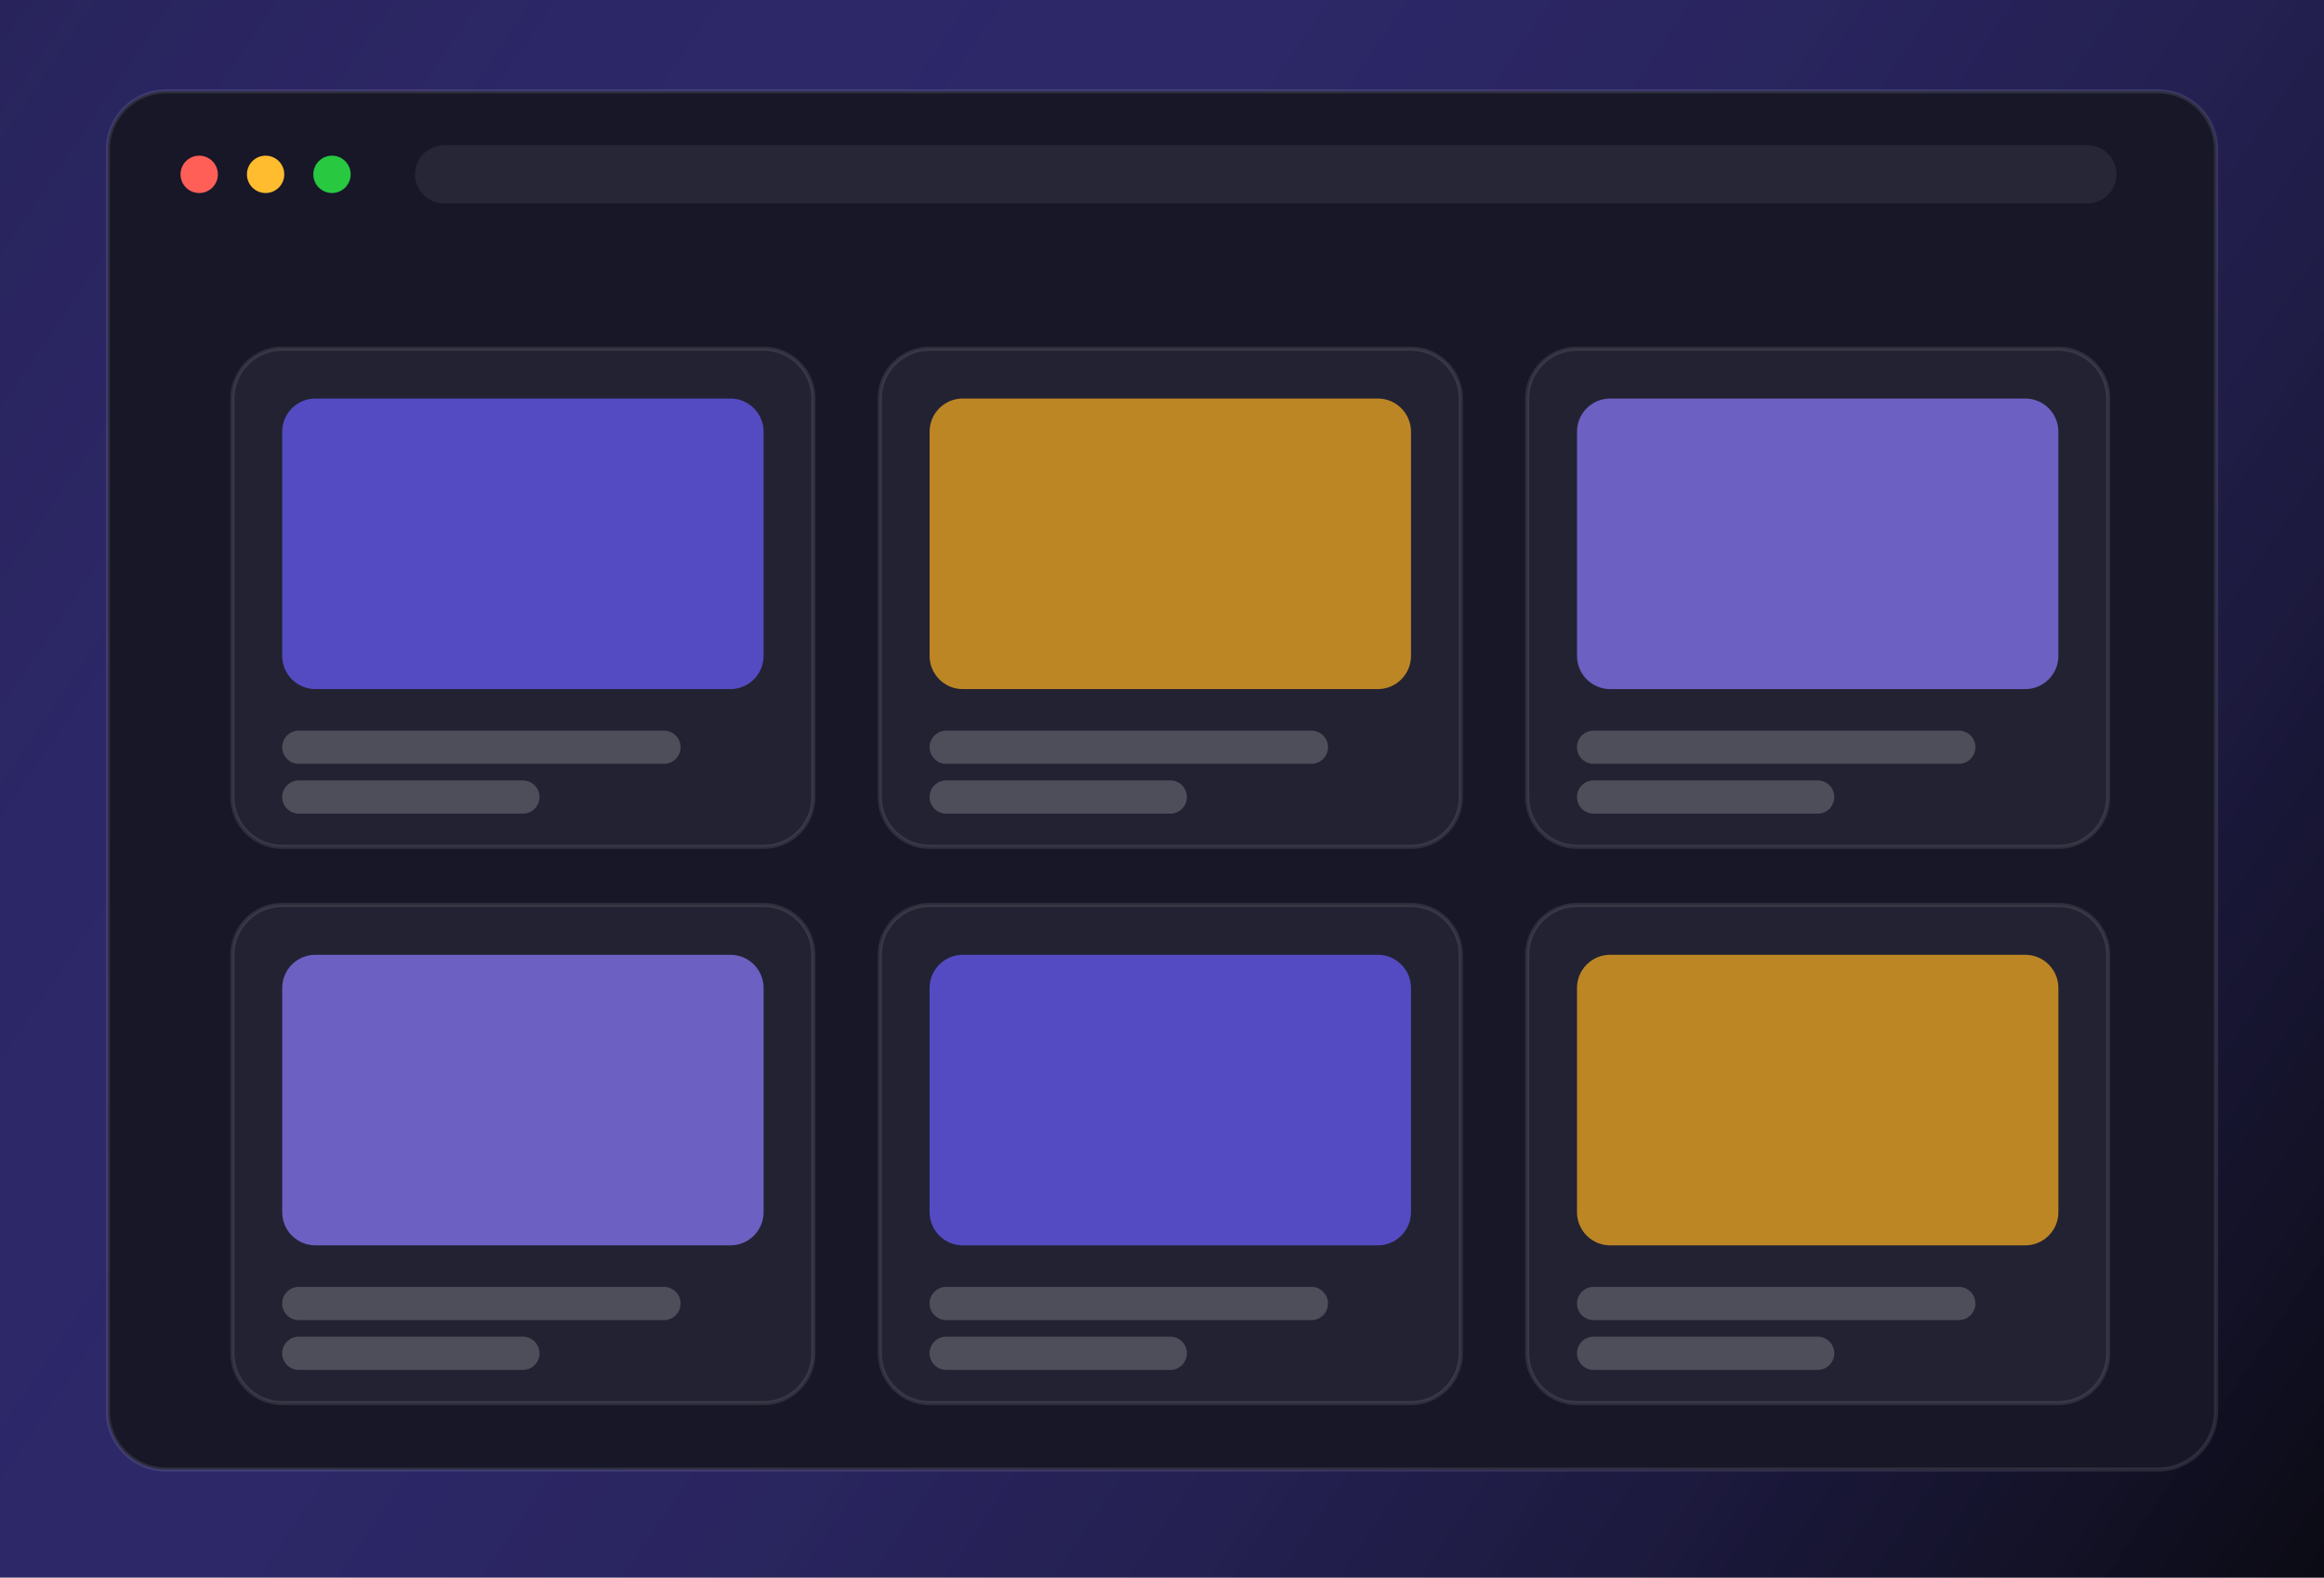
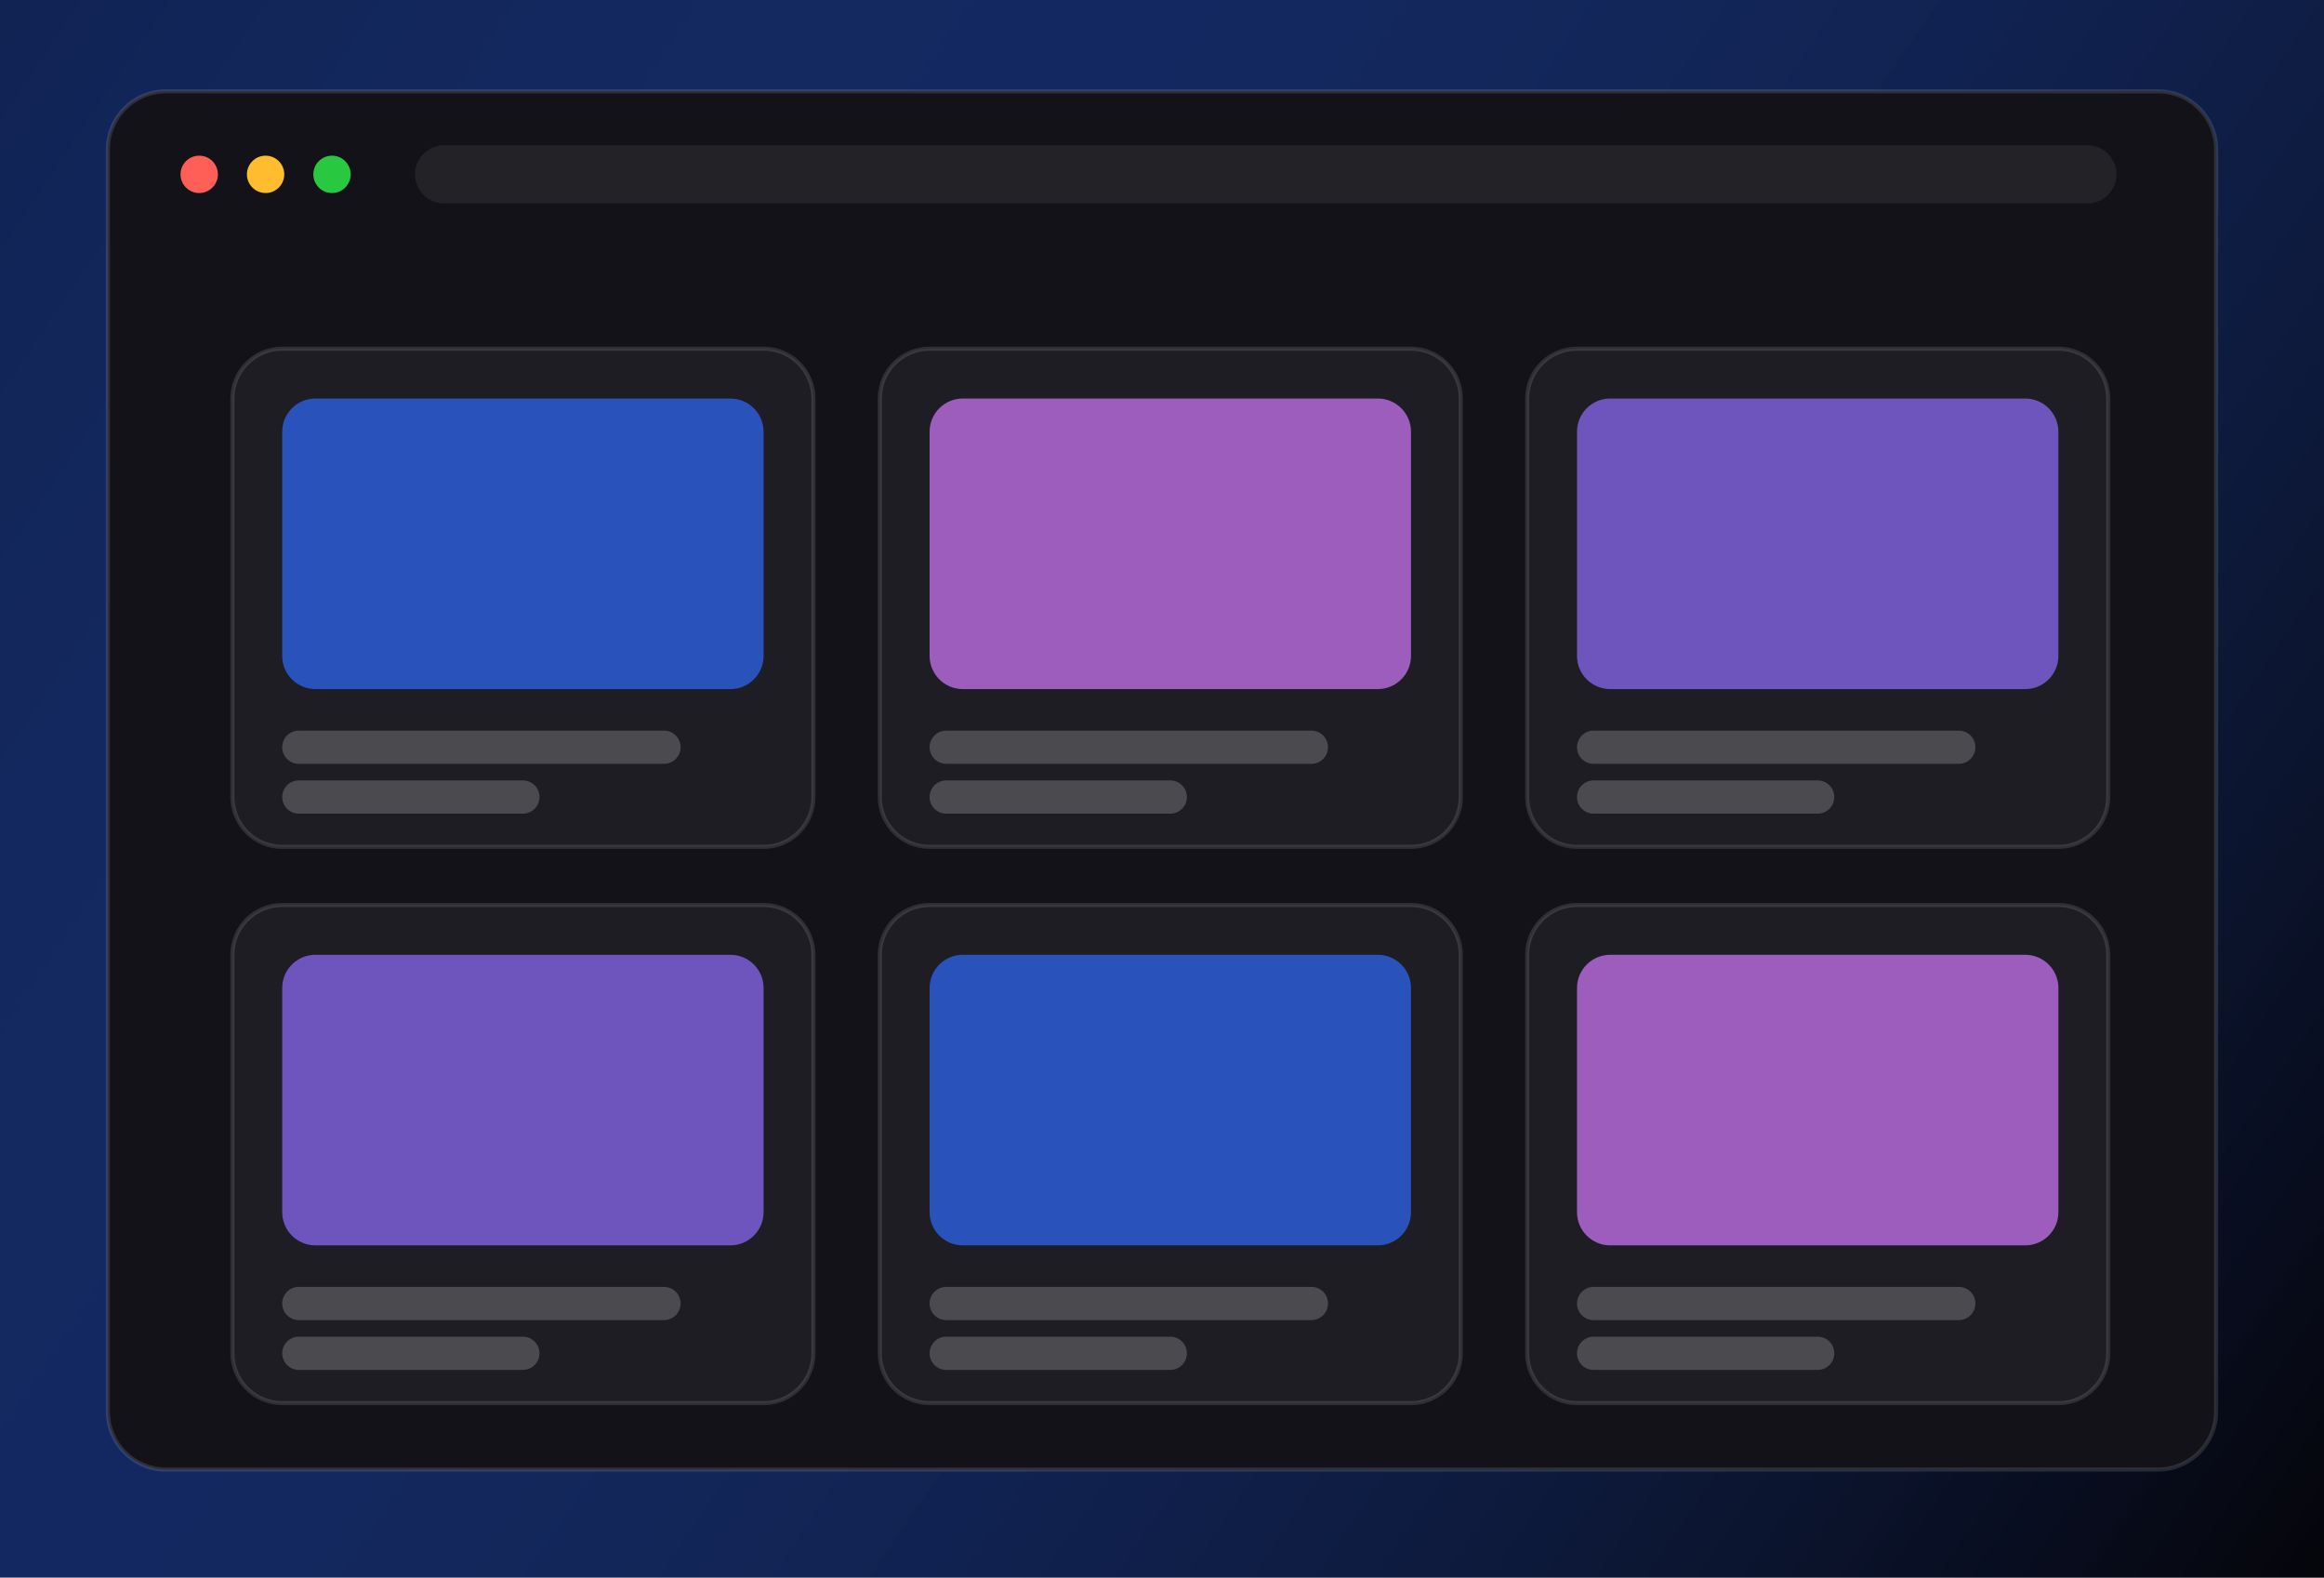
<svg xmlns="http://www.w3.org/2000/svg" viewBox="0 0 560 380" width="560" height="380" role="img">
  <defs>
    <linearGradient id="bg" x1="0" y1="0" x2="560" y2="380" gradientUnits="userSpaceOnUse">
-       <stop offset="0" stop-color="#6a5cff" stop-opacity=".30" />
-       <stop offset="1" stop-color="#0b0b14" />
+       <stop offset="0" stop-color="#2d69fb" stop-opacity=".30" />
+       <stop offset="1" stop-color="#05050a" />
    </linearGradient>
    <clipPath id="clip">
      <rect x="26" y="60" width="508" height="294" rx="10" />
    </clipPath>
  </defs>
-   <rect width="560" height="380" fill="#0b0b14" />
+   <rect width="560" height="380" fill="#05050a" />
  <rect width="560" height="380" fill="url(#bg)" />
-   <rect x="26" y="22" width="508" height="332" rx="14" fill="#171728" stroke="rgba(255,255,255,0.10)" />
+   <rect x="26" y="22" width="508" height="332" rx="14" fill="#121218" stroke="rgba(255,255,255,0.12)" />
  <circle cx="48" cy="42" r="4.5" fill="#ff5f57" />
  <circle cx="64" cy="42" r="4.5" fill="#febc2e" />
  <circle cx="80" cy="42" r="4.5" fill="#28c840" />
  <rect x="100" y="35" width="410" height="14" rx="7" fill="rgba(255,255,255,.07)" />
  <g clip-path="url(#clip)">
-     <rect x="56" y="84" width="140" height="120" rx="12" fill="rgba(255,255,255,.05)" stroke="rgba(255,255,255,0.10)" />
-     <rect x="68" y="96" width="116" height="70" rx="8" fill="#6a5cff" opacity=".7" />
+     <rect x="56" y="84" width="140" height="120" rx="12" fill="rgba(255,255,255,.05)" stroke="rgba(255,255,255,0.12)" />
+     <rect x="68" y="96" width="116" height="70" rx="8" fill="#2d69fb" opacity=".7" />
    <rect x="68" y="176" width="96" height="8" rx="4" fill="rgba(255,255,255,.20)" />
    <rect x="68" y="188" width="62" height="8" rx="4" fill="rgba(255,255,255,.20)" />
-     <rect x="212" y="84" width="140" height="120" rx="12" fill="rgba(255,255,255,.05)" stroke="rgba(255,255,255,0.10)" />
-     <rect x="224" y="96" width="116" height="70" rx="8" fill="#ffb020" opacity=".7" />
+     <rect x="212" y="84" width="140" height="120" rx="12" fill="rgba(255,255,255,.05)" stroke="rgba(255,255,255,0.12)" />
+     <rect x="224" y="96" width="116" height="70" rx="8" fill="#d278fe" opacity=".7" />
    <rect x="224" y="176" width="96" height="8" rx="4" fill="rgba(255,255,255,.20)" />
    <rect x="224" y="188" width="62" height="8" rx="4" fill="rgba(255,255,255,.20)" />
-     <rect x="368" y="84" width="140" height="120" rx="12" fill="rgba(255,255,255,.05)" stroke="rgba(255,255,255,0.10)" />
-     <rect x="380" y="96" width="116" height="70" rx="8" fill="#8b7bff" opacity=".7" />
+     <rect x="368" y="84" width="140" height="120" rx="12" fill="rgba(255,255,255,.05)" stroke="rgba(255,255,255,0.12)" />
+     <rect x="380" y="96" width="116" height="70" rx="8" fill="#8f6cff" opacity=".7" />
    <rect x="380" y="176" width="96" height="8" rx="4" fill="rgba(255,255,255,.20)" />
    <rect x="380" y="188" width="62" height="8" rx="4" fill="rgba(255,255,255,.20)" />
-     <rect x="56" y="218" width="140" height="120" rx="12" fill="rgba(255,255,255,.05)" stroke="rgba(255,255,255,0.10)" />
-     <rect x="68" y="230" width="116" height="70" rx="8" fill="#8b7bff" opacity=".7" />
+     <rect x="56" y="218" width="140" height="120" rx="12" fill="rgba(255,255,255,.05)" stroke="rgba(255,255,255,0.12)" />
+     <rect x="68" y="230" width="116" height="70" rx="8" fill="#8f6cff" opacity=".7" />
    <rect x="68" y="310" width="96" height="8" rx="4" fill="rgba(255,255,255,.20)" />
    <rect x="68" y="322" width="62" height="8" rx="4" fill="rgba(255,255,255,.20)" />
-     <rect x="212" y="218" width="140" height="120" rx="12" fill="rgba(255,255,255,.05)" stroke="rgba(255,255,255,0.10)" />
-     <rect x="224" y="230" width="116" height="70" rx="8" fill="#6a5cff" opacity=".7" />
+     <rect x="212" y="218" width="140" height="120" rx="12" fill="rgba(255,255,255,.05)" stroke="rgba(255,255,255,0.12)" />
+     <rect x="224" y="230" width="116" height="70" rx="8" fill="#2d69fb" opacity=".7" />
    <rect x="224" y="310" width="96" height="8" rx="4" fill="rgba(255,255,255,.20)" />
    <rect x="224" y="322" width="62" height="8" rx="4" fill="rgba(255,255,255,.20)" />
-     <rect x="368" y="218" width="140" height="120" rx="12" fill="rgba(255,255,255,.05)" stroke="rgba(255,255,255,0.10)" />
-     <rect x="380" y="230" width="116" height="70" rx="8" fill="#ffb020" opacity=".7" />
+     <rect x="368" y="218" width="140" height="120" rx="12" fill="rgba(255,255,255,.05)" stroke="rgba(255,255,255,0.12)" />
+     <rect x="380" y="230" width="116" height="70" rx="8" fill="#d278fe" opacity=".7" />
    <rect x="380" y="310" width="96" height="8" rx="4" fill="rgba(255,255,255,.20)" />
    <rect x="380" y="322" width="62" height="8" rx="4" fill="rgba(255,255,255,.20)" />
  </g>
</svg>
